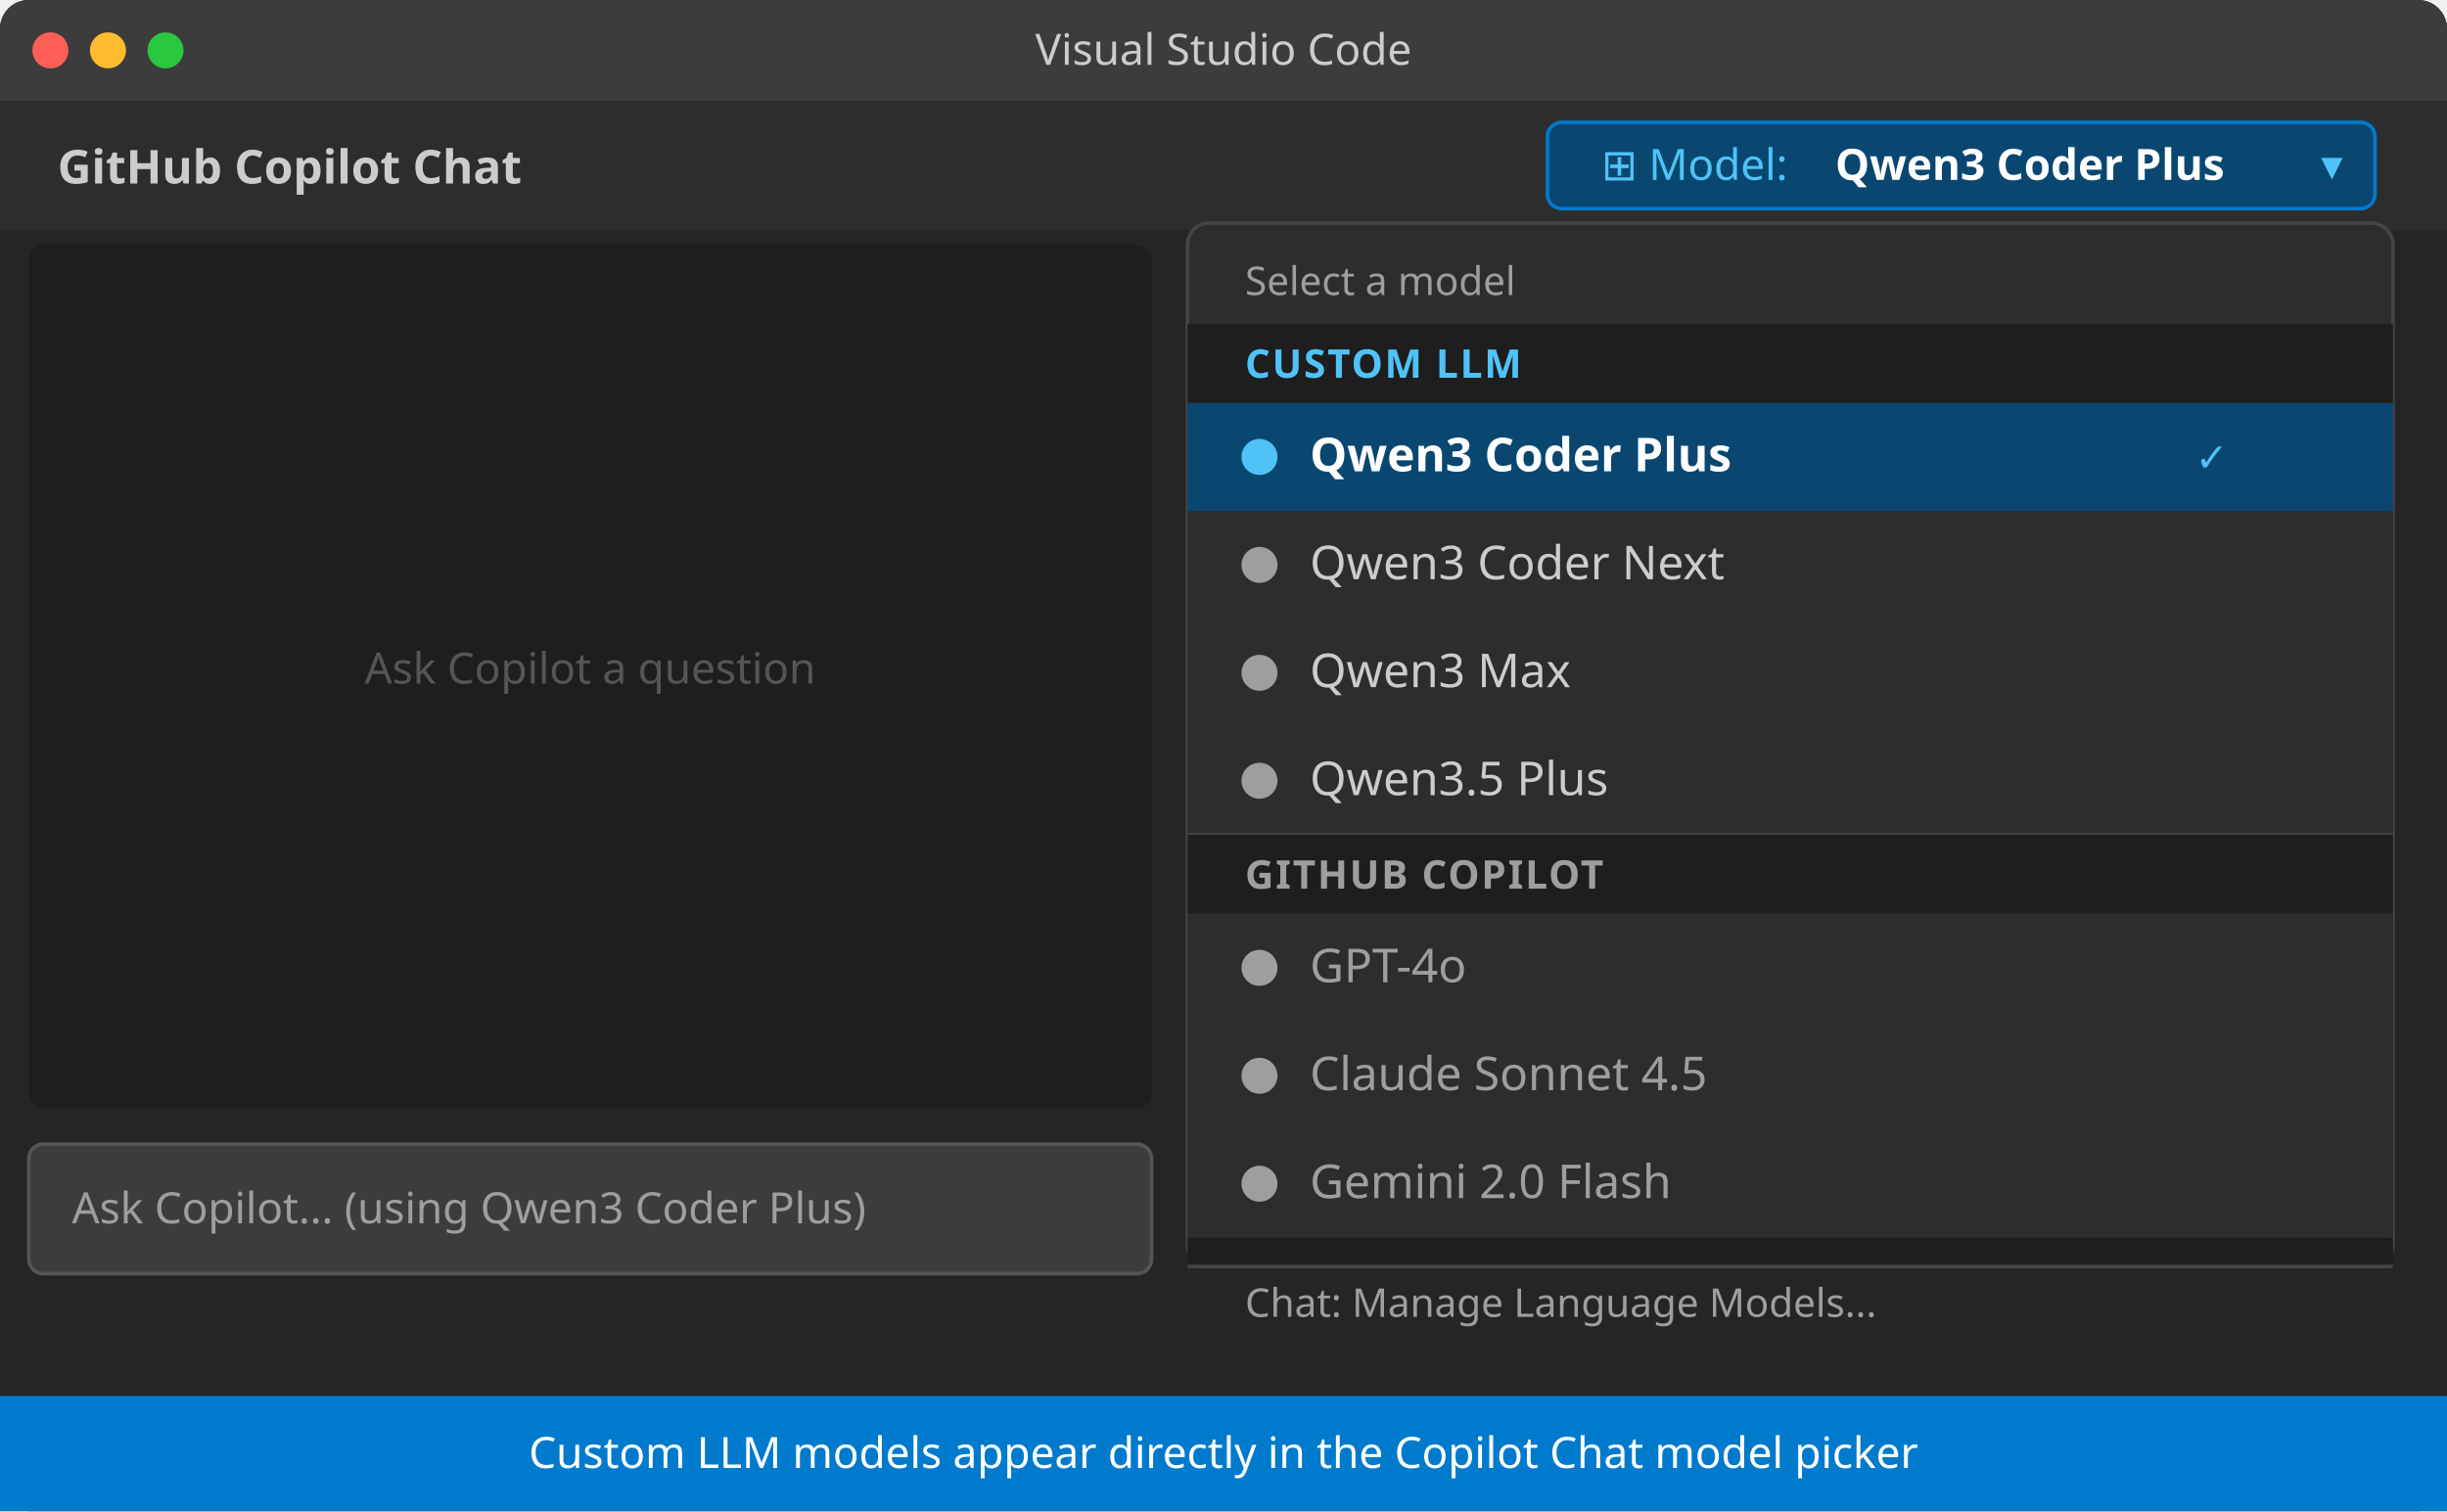
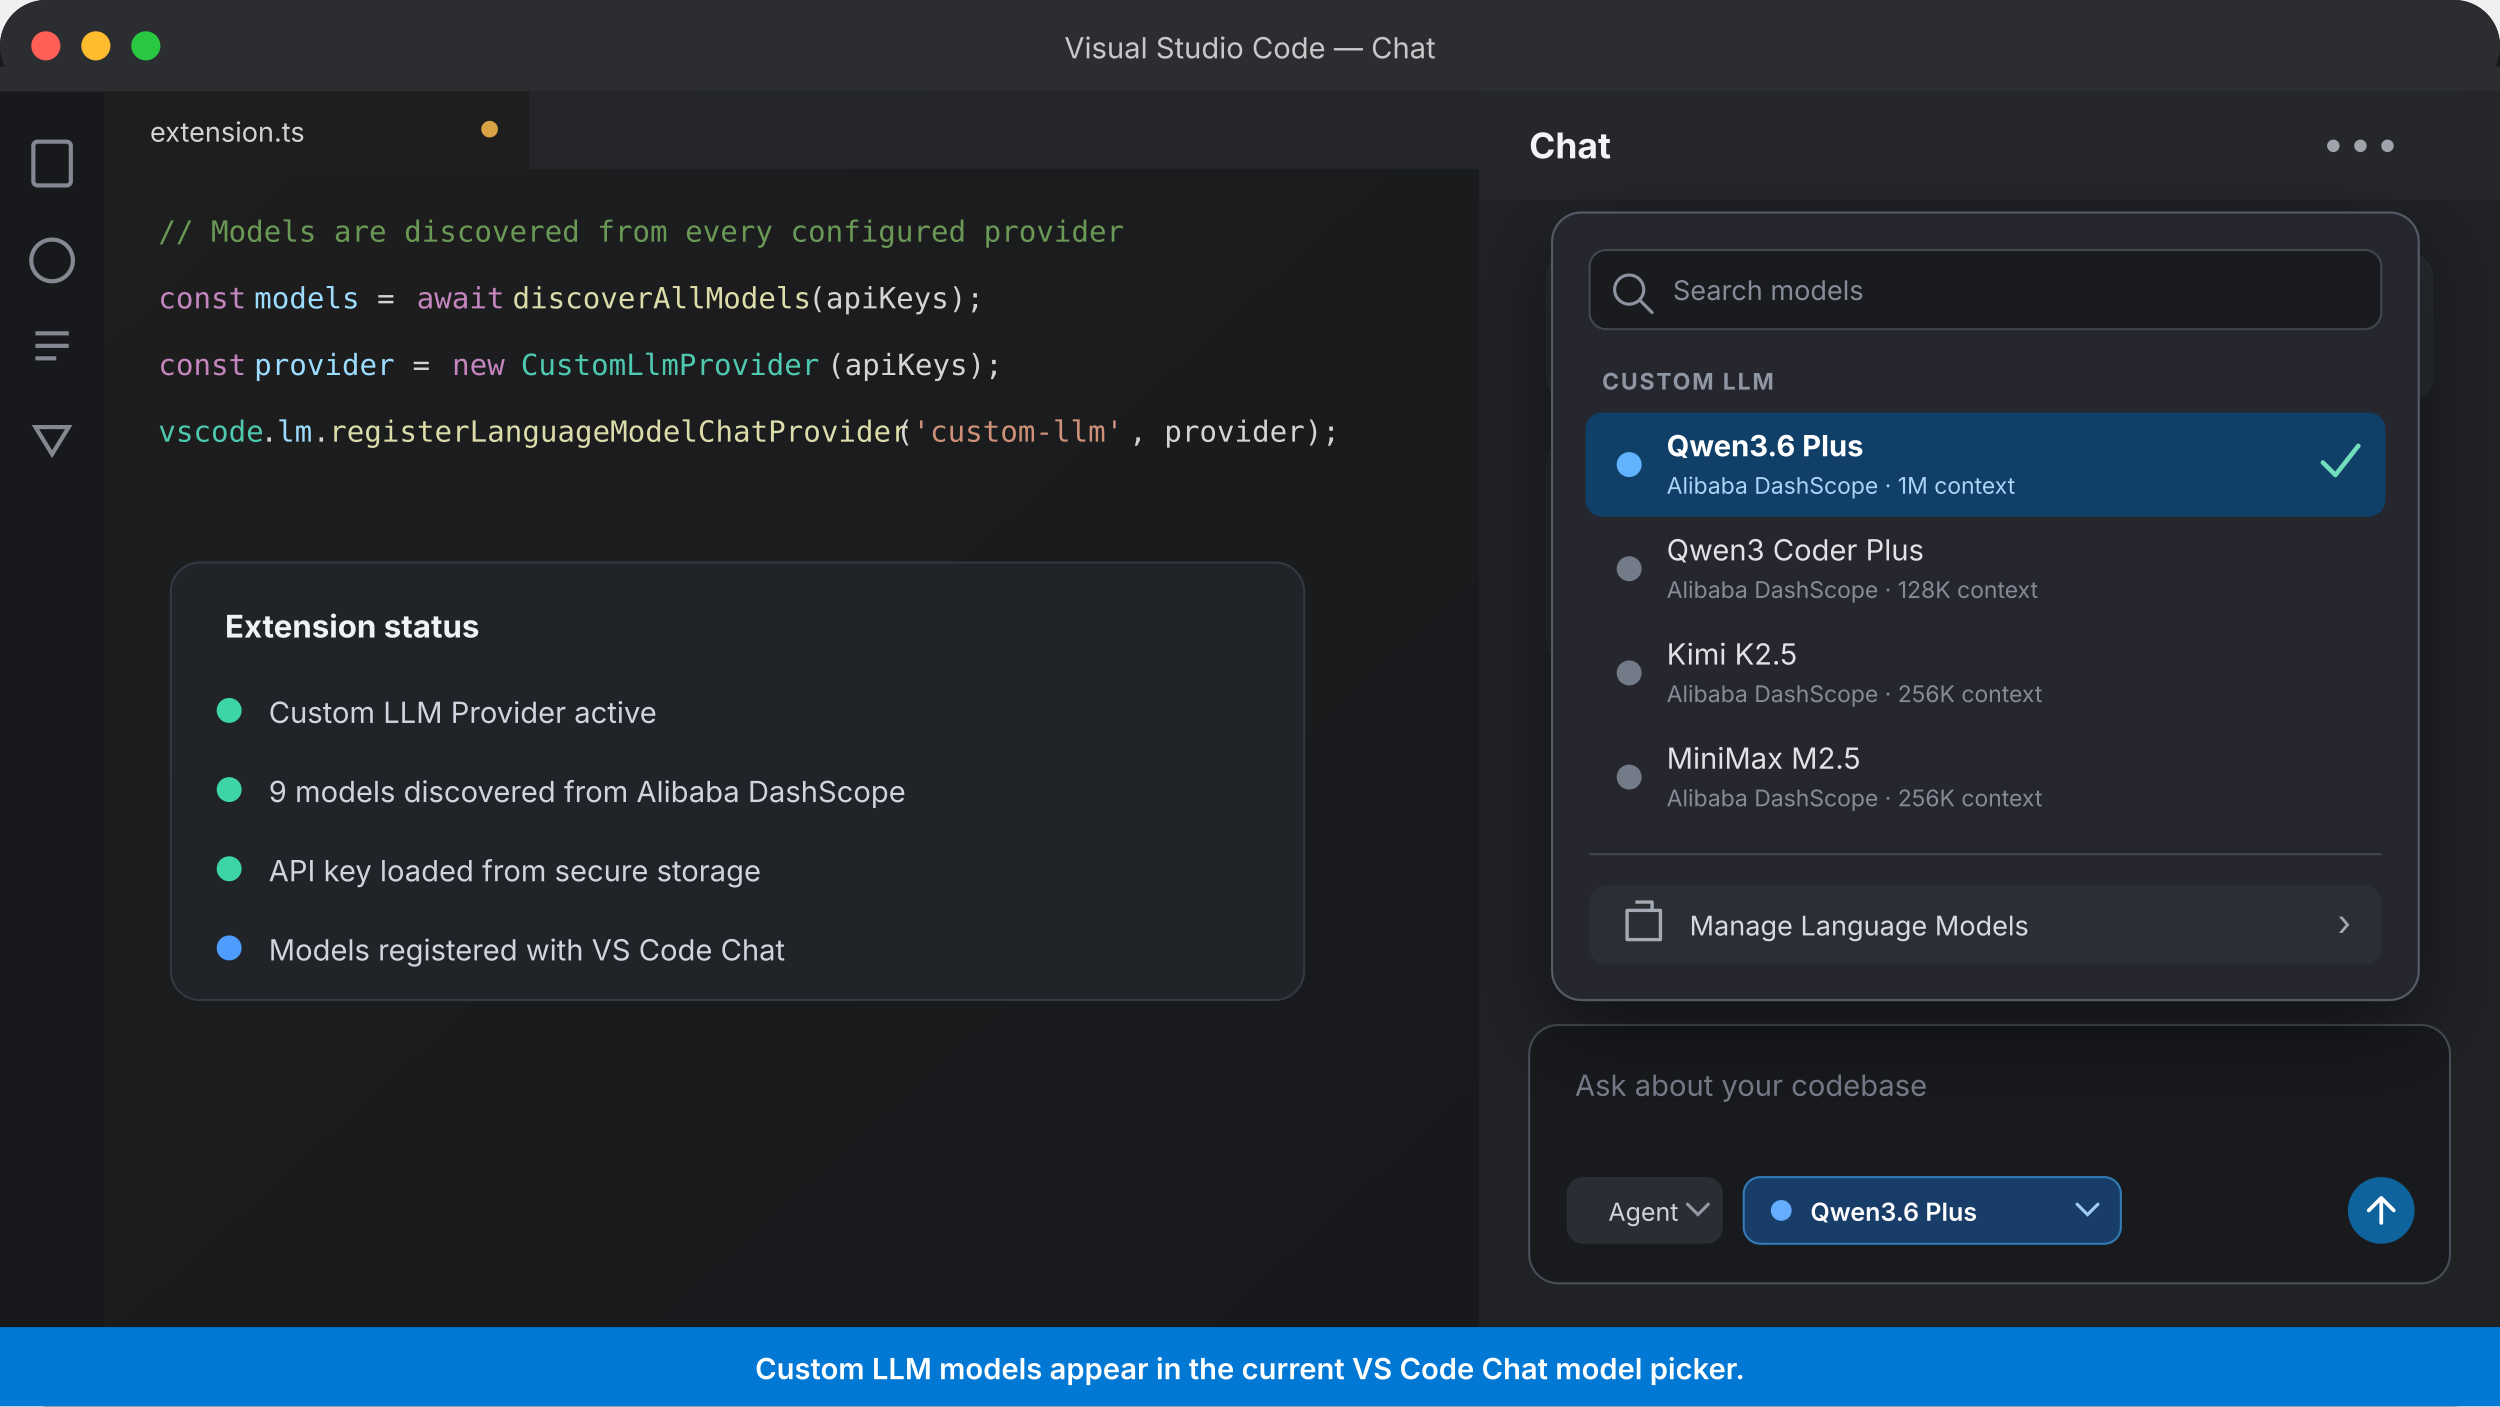
- <svg xmlns="http://www.w3.org/2000/svg" viewBox="0 0 680 420" width="680" height="420" font-family="'Segoe UI', system-ui, sans-serif">
-   <rect width="680" height="420" fill="#1e1e1e" rx="8" />
-   <rect width="680" height="28" fill="#3c3c3c" rx="8" />
-   <rect y="20" width="680" height="8" fill="#3c3c3c" />
-   <text x="340" y="18" text-anchor="middle" fill="#cccccc" font-size="12">Visual Studio Code</text>
-   <circle cx="14" cy="14" r="5" fill="#ff5f57" />
-   <circle cx="30" cy="14" r="5" fill="#febc2e" />
-   <circle cx="46" cy="14" r="5" fill="#28c840" />
-   <rect x="0" y="28" width="680" height="392" fill="#252526" />
-   <rect x="0" y="28" width="680" height="36" fill="#2d2d2d" />
-   <text x="16" y="51" fill="#cccccc" font-size="13" font-weight="600">GitHub Copilot Chat</text>
-   <rect x="430" y="34" width="230" height="24" fill="#094771" rx="4" stroke="#007acc" stroke-width="1" />
-   <text x="445" y="50" fill="#4fc3f7" font-size="12">⊞ Model: </text>
-   <text x="510" y="50" fill="#ffffff" font-size="12" font-weight="600">Qwen3 Coder Plus</text>
-   <text x="645" y="50" fill="#4fc3f7" font-size="12">▾</text>
-   <rect x="330" y="62" width="335" height="290" fill="#2d2d2d" rx="6" stroke="#454545" stroke-width="1" />
-   <text x="346" y="82" fill="#9e9e9e" font-size="11">Select a model</text>
-   <rect x="330" y="90" width="335" height="22" fill="#1e1e1e" />
-   <text x="346" y="105" fill="#4fc3f7" font-size="11" font-weight="700" letter-spacing="0.5">CUSTOM LLM</text>
-   <rect x="330" y="112" width="335" height="30" fill="#094771" />
-   <circle cx="350" cy="127" r="5" fill="#4fc3f7" />
-   <text x="364" y="131" fill="#ffffff" font-size="13" font-weight="600">Qwen3 Coder Plus</text>
-   <text x="610" y="131" fill="#4fc3f7" font-size="11">✓</text>
-   <rect x="330" y="142" width="335" height="30" fill="transparent" />
-   <rect x="330" y="142" width="335" height="30" fill="#2d2d2d" />
-   <circle cx="350" cy="157" r="5" fill="#9e9e9e" />
-   <text x="364" y="161" fill="#cccccc" font-size="13">Qwen3 Coder Next</text>
-   <rect x="330" y="172" width="335" height="30" fill="#2d2d2d" />
-   <circle cx="350" cy="187" r="5" fill="#9e9e9e" />
-   <text x="364" y="191" fill="#cccccc" font-size="13">Qwen3 Max</text>
-   <rect x="330" y="202" width="335" height="30" fill="#2d2d2d" />
-   <circle cx="350" cy="217" r="5" fill="#9e9e9e" />
-   <text x="364" y="221" fill="#cccccc" font-size="13">Qwen3.5 Plus</text>
-   <line x1="330" y1="232" x2="665" y2="232" stroke="#454545" stroke-width="1" />
-   <rect x="330" y="232" width="335" height="22" fill="#1e1e1e" />
-   <text x="346" y="247" fill="#9e9e9e" font-size="11" font-weight="700" letter-spacing="0.5">GITHUB COPILOT</text>
-   <rect x="330" y="254" width="335" height="30" fill="#2d2d2d" />
-   <circle cx="350" cy="269" r="5" fill="#9e9e9e" />
-   <text x="364" y="273" fill="#9e9e9e" font-size="13">GPT-4o</text>
-   <rect x="330" y="284" width="335" height="30" fill="#2d2d2d" />
-   <circle cx="350" cy="299" r="5" fill="#9e9e9e" />
-   <text x="364" y="303" fill="#9e9e9e" font-size="13">Claude Sonnet 4.5</text>
-   <rect x="330" y="314" width="335" height="30" fill="#2d2d2d" />
-   <circle cx="350" cy="329" r="5" fill="#9e9e9e" />
-   <text x="364" y="333" fill="#9e9e9e" font-size="13">Gemini 2.0 Flash</text>
-   <rect x="330" y="344" width="335" height="8" fill="#1e1e1e" />
-   <line x1="330" y1="352" x2="665" y2="352" stroke="#454545" stroke-width="1" />
-   <text x="346" y="366" fill="#9e9e9e" font-size="11">Chat: Manage Language Models...</text>
-   <rect x="8" y="68" width="312" height="240" rx="4" fill="#1e1e1e" />
-   <text x="164" y="190" text-anchor="middle" fill="#555555" font-size="12">Ask Copilot a question</text>
-   <rect x="8" y="318" width="312" height="36" rx="4" fill="#3c3c3c" stroke="#555555" stroke-width="1" />
-   <text x="20" y="340" fill="#9e9e9e" font-size="12">Ask Copilot... (using Qwen3 Coder Plus)</text>
-   <rect x="0" y="388" width="680" height="32" fill="#007acc" />
-   <text x="340" y="408" text-anchor="middle" fill="#ffffff" font-size="12">Custom LLM models appear directly in the Copilot Chat model picker</text>
+ <svg xmlns="http://www.w3.org/2000/svg" viewBox="0 0 1200 675" width="1200" height="675" font-family="'Segoe UI', Inter, system-ui, sans-serif">
+   <defs>
+     <linearGradient id="editor" x1="0" y1="0" x2="1" y2="1">
+       <stop offset="0" stop-color="#1e1e1e" />
+       <stop offset="1" stop-color="#17191d" />
+     </linearGradient>
+     <filter id="shadow" x="-30%" y="-30%" width="160%" height="160%">
+       <feDropShadow dx="0" dy="14" stdDeviation="20" flood-color="#000000" flood-opacity="0.5" />
+     </filter>
+   </defs>
+   <rect width="1200" height="675" rx="22" fill="#18191c" />
+   <rect width="1200" height="44" rx="22" fill="#2b2d31" />
+   <rect y="32" width="1200" height="12" fill="#2b2d31" />
+   <circle cx="22" cy="22" r="7" fill="#ff5f57" />
+   <circle cx="46" cy="22" r="7" fill="#febc2e" />
+   <circle cx="70" cy="22" r="7" fill="#28c840" />
+   <text x="600" y="28" text-anchor="middle" fill="#c8c8c8" font-size="14">Visual Studio Code — Chat</text>
+   <rect x="0" y="44" width="50" height="593" fill="#18191c" />
+   <rect x="50" y="44" width="660" height="593" fill="url(#editor)" />
+   <rect x="50" y="44" width="660" height="37" fill="#24262a" />
+   <rect x="50" y="44" width="204" height="37" fill="#1e1e1e" />
+   <text x="72" y="68" fill="#d2d2d2" font-size="13">extension.ts</text>
+   <circle cx="235" cy="62" r="4" fill="#d8a344" />
+   <g fill="none" stroke="#858891" stroke-width="2">
+     <rect x="16" y="68" width="18" height="21" rx="2" />
+     <circle cx="25" cy="125" r="10" />
+     <path d="M17 160h16M17 166h16M17 172h10" />
+     <path d="M17 205h16l-8 13z" />
+   </g>
+   <g font-family="'Cascadia Code', Consolas, monospace" font-size="14">
+     <text x="76" y="116" fill="#6a9955">// Models are discovered from every configured provider</text>
+     <text x="76" y="148" fill="#c586c0">const</text>
+     <text x="122" y="148" fill="#9cdcfe"> models </text>
+     <text x="181" y="148" fill="#d4d4d4">= </text>
+     <text x="200" y="148" fill="#c586c0">await</text>
+     <text x="246" y="148" fill="#dcdcaa"> discoverAllModels</text>
+     <text x="388" y="148" fill="#d4d4d4">(apiKeys);</text>
+     <text x="76" y="180" fill="#c586c0">const</text>
+     <text x="122" y="180" fill="#9cdcfe"> provider </text>
+     <text x="198" y="180" fill="#d4d4d4">= </text>
+     <text x="217" y="180" fill="#c586c0">new</text>
+     <text x="250" y="180" fill="#4ec9b0"> CustomLlmProvider</text>
+     <text x="397" y="180" fill="#d4d4d4">(apiKeys);</text>
+     <text x="76" y="212" fill="#4ec9b0">vscode</text>
+     <text x="125" y="212" fill="#d4d4d4">.</text>
+     <text x="133" y="212" fill="#9cdcfe">lm</text>
+     <text x="150" y="212" fill="#d4d4d4">.</text>
+     <text x="158" y="212" fill="#dcdcaa">registerLanguageModelChatProvider</text>
+     <text x="430" y="212" fill="#d4d4d4">(</text>
+     <text x="438" y="212" fill="#ce9178">'custom-llm'</text>
+     <text x="542" y="212" fill="#d4d4d4">, provider);</text>
+   </g>
+   <rect x="82" y="270" width="544" height="210" rx="14" fill="#202328" stroke="#333842" />
+   <text x="108" y="306" fill="#f0f2f6" font-size="15" font-weight="650">Extension status</text>
+   <circle cx="110" cy="341" r="6" fill="#3dd5a7" />
+   <text x="129" y="347" fill="#cfd4df" font-size="14">Custom LLM Provider active</text>
+   <circle cx="110" cy="379" r="6" fill="#3dd5a7" />
+   <text x="129" y="385" fill="#cfd4df" font-size="14">9 models discovered from Alibaba DashScope</text>
+   <circle cx="110" cy="417" r="6" fill="#3dd5a7" />
+   <text x="129" y="423" fill="#cfd4df" font-size="14">API key loaded from secure storage</text>
+   <circle cx="110" cy="455" r="6" fill="#4e9cff" />
+   <text x="129" y="461" fill="#cfd4df" font-size="14">Models registered with VS Code Chat</text>
+   <rect x="710" y="44" width="490" height="593" fill="#202226" />
+   <rect x="710" y="44" width="490" height="52" fill="#25272b" />
+   <text x="734" y="76" fill="#f3f4f6" font-size="17" font-weight="650">Chat</text>
+   <circle cx="1120" cy="70" r="3" fill="#a0a4ad" />
+   <circle cx="1133" cy="70" r="3" fill="#a0a4ad" />
+   <circle cx="1146" cy="70" r="3" fill="#a0a4ad" />
+   <rect x="742" y="121" width="426" height="72" rx="12" fill="#292c31" />
+   <text x="763" y="148" fill="#8f96a3" font-size="12" font-weight="700">YOU</text>
+   <text x="763" y="174" fill="#e9eaed" font-size="14">Explain how API keys are migrated in v0.5.0.</text>
+   <rect x="742" y="211" width="390" height="108" rx="12" fill="#26292e" />
+   <rect x="760" y="229" width="26" height="26" rx="7" fill="#316fd1" />
+   <path d="M768 242h10M773 237v10" stroke="#ffffff" stroke-width="2" stroke-linecap="round" />
+   <text x="797" y="247" fill="#79b7ff" font-size="13" font-weight="650">Custom LLM</text>
+   <text x="760" y="281" fill="#d1d4da" font-size="13">Keys move to SecretStorage before plaintext</text>
+   <text x="760" y="303" fill="#d1d4da" font-size="13">is removed from each settings scope.</text>
+   <rect x="734" y="492" width="442" height="124" rx="14" fill="#181a1e" stroke="#484d57" />
+   <text x="756" y="526" fill="#777e8b" font-size="14">Ask about your codebase</text>
+   <rect x="752" y="565" width="75" height="32" rx="8" fill="#2a2d33" />
+   <text x="772" y="586" fill="#d0d3d9" font-size="12">Agent</text>
+   <path d="m810 578 5 5 5-5" fill="none" stroke="#9399a4" stroke-width="1.5" stroke-linecap="round" />
+   <rect x="837" y="565" width="181" height="32" rx="8" fill="#183d68" stroke="#327bb6" />
+   <circle cx="855" cy="581" r="5" fill="#65adff" />
+   <text x="869" y="586" fill="#ffffff" font-size="12" font-weight="600">Qwen3.6 Plus</text>
+   <path d="m997 578 5 5 5-5" fill="none" stroke="#9ecdf5" stroke-width="1.5" stroke-linecap="round" />
+   <circle cx="1143" cy="581" r="16" fill="#0e639c" />
+   <path d="m1137 581 6-6 6 6M1143 575v12" fill="none" stroke="#ffffff" stroke-width="1.8" stroke-linecap="round" stroke-linejoin="round" />
+   <g filter="url(#shadow)">
+     <rect x="745" y="102" width="416" height="378" rx="14" fill="#25282d" stroke="#555b66" />
+   </g>
+   <rect x="763" y="120" width="380" height="38" rx="8" fill="#191b1f" stroke="#41464f" />
+   <circle cx="782" cy="139" r="7" fill="none" stroke="#8d939f" stroke-width="1.5" />
+   <path d="m787 144 6 6" stroke="#8d939f" stroke-width="1.5" stroke-linecap="round" />
+   <text x="803" y="144" fill="#858c98" font-size="13">Search models</text>
+   <text x="769" y="187" fill="#8f96a3" font-size="11" font-weight="700" letter-spacing="0.9">CUSTOM LLM</text>
+   <rect x="761" y="198" width="384" height="50" rx="8" fill="#103f67" />
+   <circle cx="782" cy="223" r="6" fill="#61b2ff" />
+   <text x="800" y="219" fill="#ffffff" font-size="14" font-weight="650">Qwen3.6 Plus</text>
+   <text x="800" y="237" fill="#acd4f5" font-size="11">Alibaba DashScope · 1M context</text>
+   <path d="m1115 222 6 6 11-14" fill="none" stroke="#6fe0bb" stroke-width="2.2" stroke-linecap="round" stroke-linejoin="round" />
+   <circle cx="782" cy="273" r="6" fill="#747b88" />
+   <text x="800" y="269" fill="#e0e2e6" font-size="14">Qwen3 Coder Plus</text>
+   <text x="800" y="287" fill="#858c98" font-size="11">Alibaba DashScope · 128K context</text>
+   <circle cx="782" cy="323" r="6" fill="#747b88" />
+   <text x="800" y="319" fill="#e0e2e6" font-size="14">Kimi K2.5</text>
+   <text x="800" y="337" fill="#858c98" font-size="11">Alibaba DashScope · 256K context</text>
+   <circle cx="782" cy="373" r="6" fill="#747b88" />
+   <text x="800" y="369" fill="#e0e2e6" font-size="14">MiniMax M2.5</text>
+   <text x="800" y="387" fill="#858c98" font-size="11">Alibaba DashScope · 256K context</text>
+   <line x1="763" y1="410" x2="1143" y2="410" stroke="#40454e" />
+   <rect x="763" y="425" width="380" height="38" rx="8" fill="#2b2e34" />
+   <path d="M781 437h16v14h-16zM785 433h8v4" fill="none" stroke="#a5abb6" stroke-width="1.6" stroke-linejoin="round" />
+   <text x="811" y="449" fill="#d7dae0" font-size="13">Manage Language Models</text>
+   <text x="1122" y="449" fill="#a3a9b4" font-size="17">›</text>
+   <rect x="0" y="637" width="1200" height="38" fill="#0078d4" />
+   <text x="600" y="662" text-anchor="middle" fill="#ffffff" font-size="14" font-weight="600">Custom LLM models appear in the current VS Code Chat model picker.</text>
</svg>
